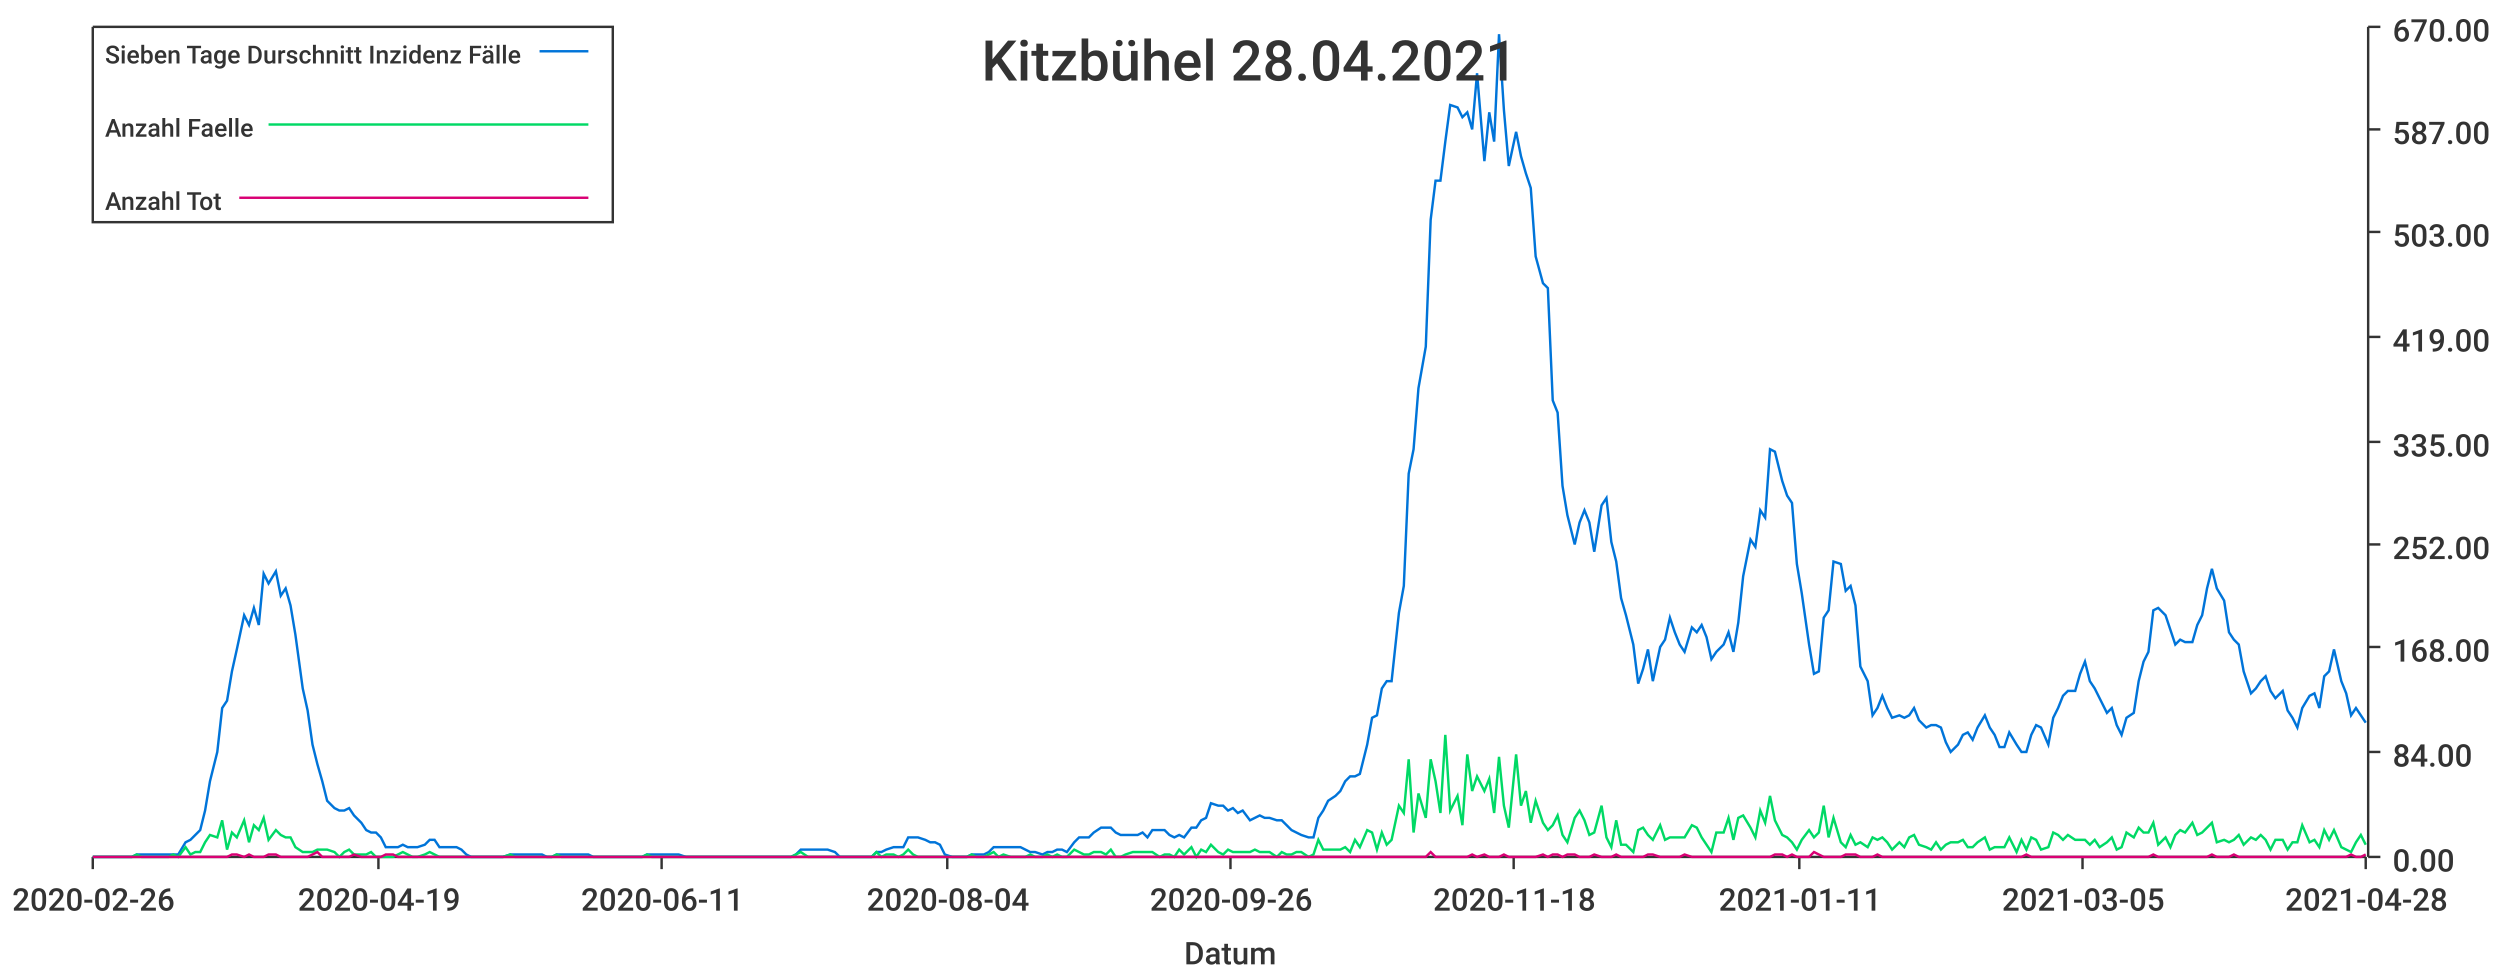
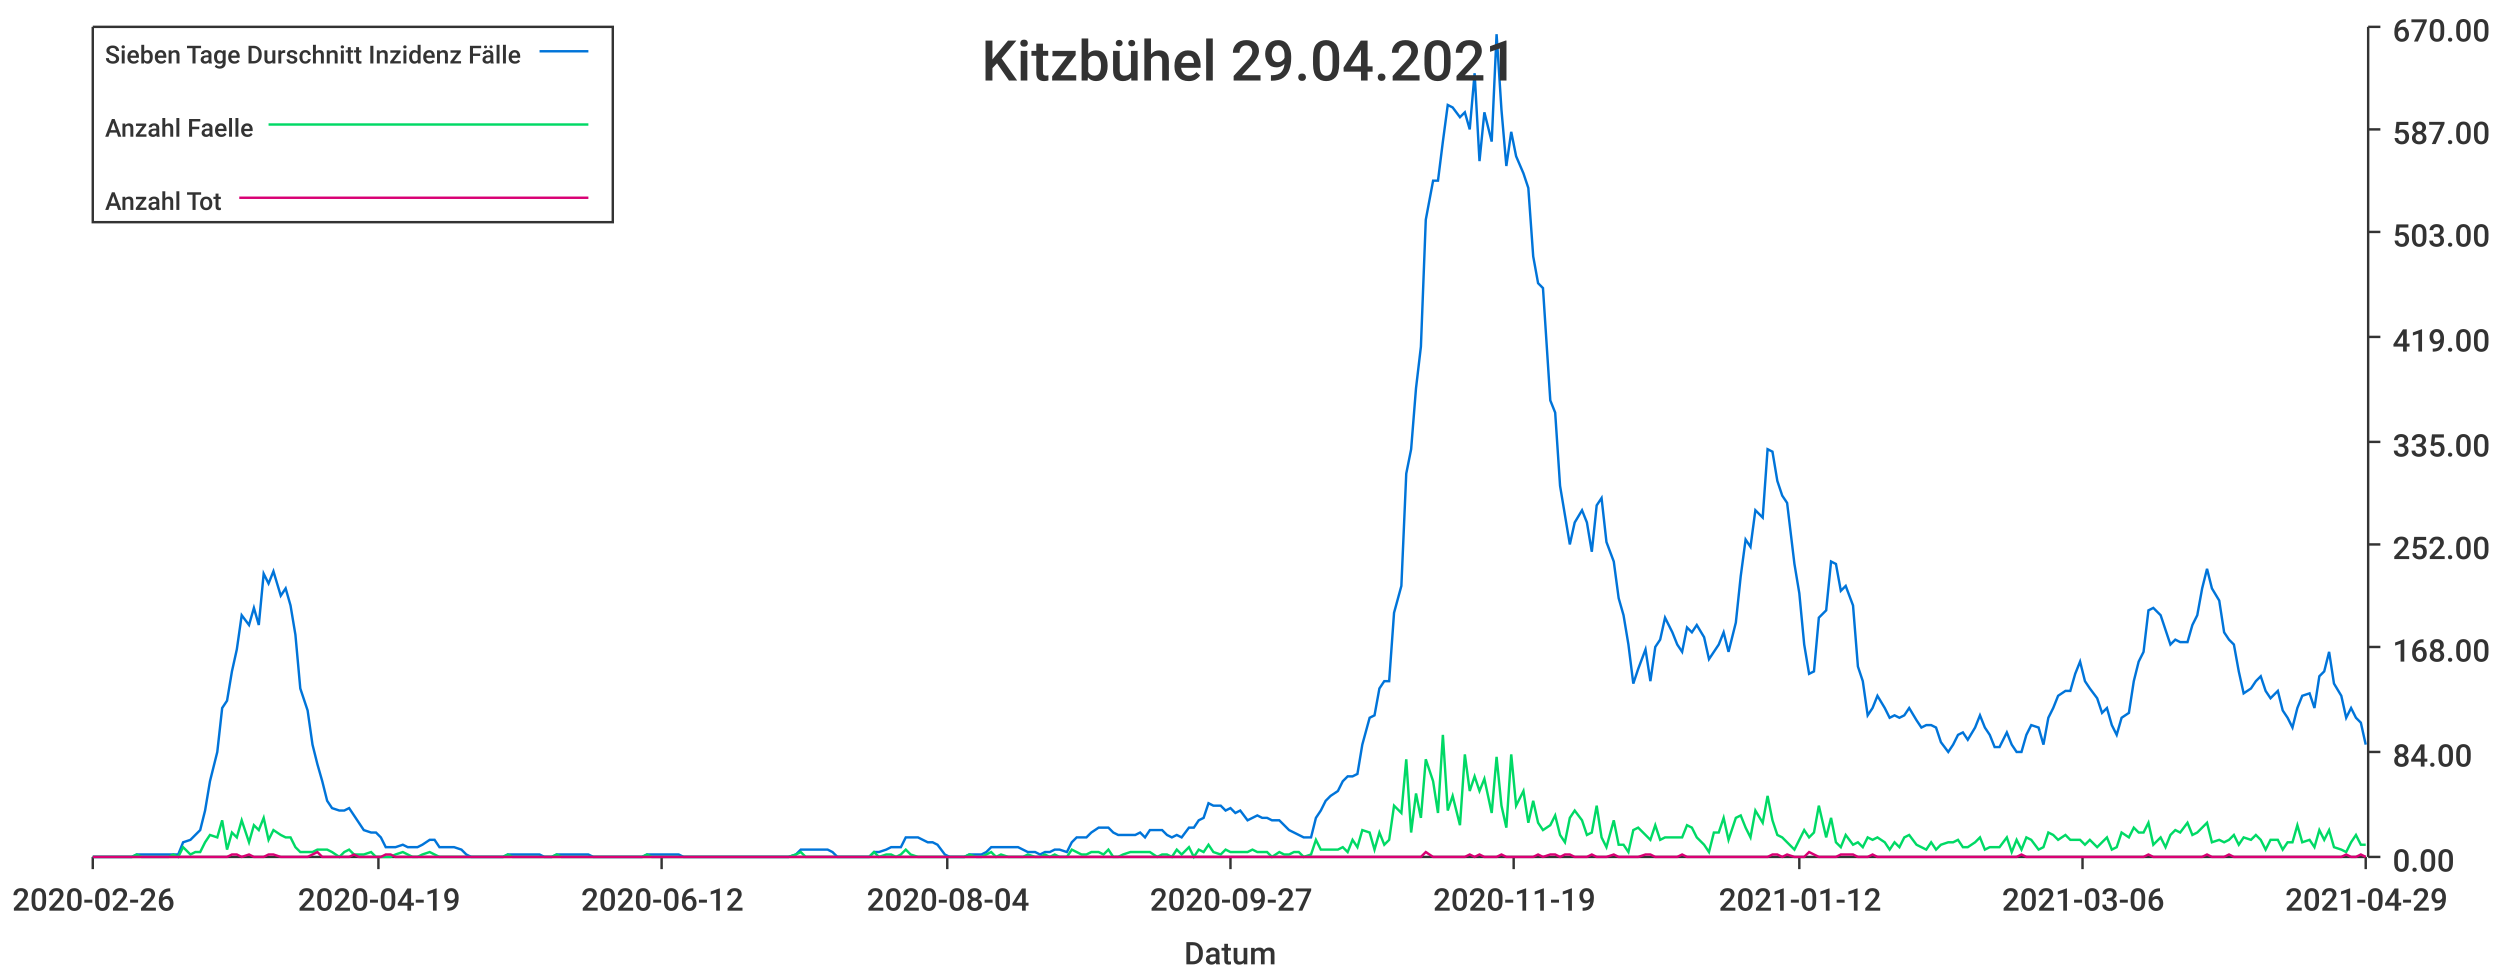
<svg xmlns="http://www.w3.org/2000/svg" width="1024" height="400">\n<path d="M 0 0 L 1024 0 L 1024 400 L 0 400 L 0 0" style="stroke-width:0;stroke:rgba(255,255,255,1.0);fill:rgba(255,255,255,1.0)" />
  <path d="M 38 11 L 969 11 L 969 351 L 38 351 L 38 11" style="stroke-width:0;stroke:rgba(255,255,255,1.0);fill:rgba(255,255,255,1.0)" />
  <path d="M 38 351 L 969 351" style="stroke-width:1;stroke:rgba(51,51,51,1.0);fill:none" />
  <path d="M 38 351 L 38 356" style="stroke-width:1;stroke:rgba(51,51,51,1.0);fill:none" />
  <text x="5" y="373" style="stroke-width:0;stroke:none;fill:rgba(51,51,51,1.0);font-size:12.8px;font-family:'Roboto Medium',sans-serif">2020-02-26</text>
  <path d="M 155 351 L 155 356" style="stroke-width:1;stroke:rgba(51,51,51,1.0);fill:none" />
  <text x="122" y="373" style="stroke-width:0;stroke:none;fill:rgba(51,51,51,1.0);font-size:12.8px;font-family:'Roboto Medium',sans-serif">2020-04-19</text>
  <path d="M 271 351 L 271 356" style="stroke-width:1;stroke:rgba(51,51,51,1.0);fill:none" />
-   <text x="238" y="373" style="stroke-width:0;stroke:none;fill:rgba(51,51,51,1.0);font-size:12.8px;font-family:'Roboto Medium',sans-serif">2020-06-11</text>
+   <text x="238" y="373" style="stroke-width:0;stroke:none;fill:rgba(51,51,51,1.0);font-size:12.8px;font-family:'Roboto Medium',sans-serif">2020-06-12</text>
  <path d="M 388 351 L 388 356" style="stroke-width:1;stroke:rgba(51,51,51,1.0);fill:none" />
  <text x="355" y="373" style="stroke-width:0;stroke:none;fill:rgba(51,51,51,1.0);font-size:12.8px;font-family:'Roboto Medium',sans-serif">2020-08-04</text>
  <path d="M 504 351 L 504 356" style="stroke-width:1;stroke:rgba(51,51,51,1.0);fill:none" />
-   <text x="471" y="373" style="stroke-width:0;stroke:none;fill:rgba(51,51,51,1.0);font-size:12.8px;font-family:'Roboto Medium',sans-serif">2020-09-26</text>
+   <text x="471" y="373" style="stroke-width:0;stroke:none;fill:rgba(51,51,51,1.0);font-size:12.8px;font-family:'Roboto Medium',sans-serif">2020-09-27</text>
  <path d="M 620 351 L 620 356" style="stroke-width:1;stroke:rgba(51,51,51,1.0);fill:none" />
-   <text x="587" y="373" style="stroke-width:0;stroke:none;fill:rgba(51,51,51,1.0);font-size:12.8px;font-family:'Roboto Medium',sans-serif">2020-11-18</text>
+   <text x="587" y="373" style="stroke-width:0;stroke:none;fill:rgba(51,51,51,1.0);font-size:12.8px;font-family:'Roboto Medium',sans-serif">2020-11-19</text>
  <path d="M 737 351 L 737 356" style="stroke-width:1;stroke:rgba(51,51,51,1.0);fill:none" />
-   <text x="704" y="373" style="stroke-width:0;stroke:none;fill:rgba(51,51,51,1.0);font-size:12.8px;font-family:'Roboto Medium',sans-serif">2021-01-11</text>
+   <text x="704" y="373" style="stroke-width:0;stroke:none;fill:rgba(51,51,51,1.0);font-size:12.8px;font-family:'Roboto Medium',sans-serif">2021-01-12</text>
  <path d="M 853 351 L 853 356" style="stroke-width:1;stroke:rgba(51,51,51,1.0);fill:none" />
-   <text x="820" y="373" style="stroke-width:0;stroke:none;fill:rgba(51,51,51,1.0);font-size:12.8px;font-family:'Roboto Medium',sans-serif">2021-03-05</text>
+   <text x="820" y="373" style="stroke-width:0;stroke:none;fill:rgba(51,51,51,1.0);font-size:12.8px;font-family:'Roboto Medium',sans-serif">2021-03-06</text>
  <path d="M 969 351 L 969 356" style="stroke-width:1;stroke:rgba(51,51,51,1.0);fill:none" />
-   <text x="936" y="373" style="stroke-width:0;stroke:none;fill:rgba(51,51,51,1.0);font-size:12.8px;font-family:'Roboto Medium',sans-serif">2021-04-28</text>
+   <text x="936" y="373" style="stroke-width:0;stroke:none;fill:rgba(51,51,51,1.0);font-size:12.8px;font-family:'Roboto Medium',sans-serif">2021-04-29</text>
  <text x="485" y="395" style="stroke-width:0;stroke:none;fill:rgba(51,51,51,1.0);font-size:12.8px;font-family:'Roboto Medium',sans-serif">Datum</text>
  <path d="M 970 351 L 970 11" style="stroke-width:1;stroke:rgba(51,51,51,1.0);fill:none" />
  <path d="M 970 351 L 975 351" style="stroke-width:1;stroke:rgba(51,51,51,1.0);fill:none" />
  <text x="980" y="357" style="stroke-width:0;stroke:none;fill:rgba(51,51,51,1.0);font-size:12.8px;font-family:'Roboto Medium',sans-serif">0.00</text>
  <path d="M 970 308 L 975 308" style="stroke-width:1;stroke:rgba(51,51,51,1.0);fill:none" />
  <text x="980" y="314" style="stroke-width:0;stroke:none;fill:rgba(51,51,51,1.0);font-size:12.8px;font-family:'Roboto Medium',sans-serif">84.00</text>
  <path d="M 970 265 L 975 265" style="stroke-width:1;stroke:rgba(51,51,51,1.0);fill:none" />
  <text x="980" y="271" style="stroke-width:0;stroke:none;fill:rgba(51,51,51,1.0);font-size:12.8px;font-family:'Roboto Medium',sans-serif">168.00</text>
  <path d="M 970 223 L 975 223" style="stroke-width:1;stroke:rgba(51,51,51,1.0);fill:none" />
  <text x="980" y="229" style="stroke-width:0;stroke:none;fill:rgba(51,51,51,1.0);font-size:12.8px;font-family:'Roboto Medium',sans-serif">252.00</text>
  <path d="M 970 181 L 975 181" style="stroke-width:1;stroke:rgba(51,51,51,1.0);fill:none" />
  <text x="980" y="187" style="stroke-width:0;stroke:none;fill:rgba(51,51,51,1.0);font-size:12.8px;font-family:'Roboto Medium',sans-serif">335.00</text>
  <path d="M 970 138 L 975 138" style="stroke-width:1;stroke:rgba(51,51,51,1.0);fill:none" />
  <text x="980" y="144" style="stroke-width:0;stroke:none;fill:rgba(51,51,51,1.0);font-size:12.8px;font-family:'Roboto Medium',sans-serif">419.00</text>
  <path d="M 970 95 L 975 95" style="stroke-width:1;stroke:rgba(51,51,51,1.0);fill:none" />
  <text x="980" y="101" style="stroke-width:0;stroke:none;fill:rgba(51,51,51,1.0);font-size:12.8px;font-family:'Roboto Medium',sans-serif">503.00</text>
  <path d="M 970 53 L 975 53" style="stroke-width:1;stroke:rgba(51,51,51,1.0);fill:none" />
  <text x="980" y="59" style="stroke-width:0;stroke:none;fill:rgba(51,51,51,1.0);font-size:12.8px;font-family:'Roboto Medium',sans-serif">587.00</text>
  <path d="M 970 11 L 975 11" style="stroke-width:1;stroke:rgba(51,51,51,1.0);fill:none" />
  <text x="980" y="17" style="stroke-width:0;stroke:none;fill:rgba(51,51,51,1.0);font-size:12.8px;font-family:'Roboto Medium',sans-serif">670.00</text>
-   <path d="M 38 351 L 41 351 L 43 351 L 45 351 L 47 351 L 49 351 L 52 351 L 54 351 L 56 350 L 58 350 L 60 350 L 62 350 L 65 350 L 67 350 L 69 350 L 71 350 L 73 350 L 76 345 L 78 344 L 80 342 L 82 340 L 84 332 L 86 320 L 89 308 L 91 290 L 93 287 L 95 275 L 97 266 L 100 252 L 102 256 L 104 249 L 106 256 L 108 235 L 110 239 L 113 234 L 115 244 L 117 241 L 119 248 L 121 260 L 124 282 L 126 291 L 128 305 L 130 313 L 132 320 L 134 328 L 137 331 L 139 332 L 141 332 L 143 331 L 145 334 L 148 337 L 150 340 L 152 341 L 154 341 L 156 343 L 158 347 L 161 347 L 163 347 L 165 346 L 167 347 L 169 347 L 171 347 L 174 346 L 176 344 L 178 344 L 180 347 L 182 347 L 185 347 L 187 347 L 189 348 L 191 350 L 193 351 L 195 351 L 198 351 L 200 351 L 202 351 L 204 351 L 206 351 L 209 350 L 211 350 L 213 350 L 215 350 L 217 350 L 219 350 L 222 350 L 224 351 L 226 351 L 228 350 L 230 350 L 233 350 L 235 350 L 237 350 L 239 350 L 241 350 L 243 351 L 246 351 L 248 351 L 250 351 L 252 351 L 254 351 L 257 351 L 259 351 L 261 351 L 263 351 L 265 350 L 267 350 L 270 350 L 272 350 L 274 350 L 276 350 L 278 350 L 281 351 L 283 351 L 285 351 L 287 351 L 289 351 L 291 351 L 294 351 L 296 351 L 298 351 L 300 351 L 302 351 L 304 351 L 307 351 L 309 351 L 311 351 L 313 351 L 315 351 L 318 351 L 320 351 L 322 351 L 324 351 L 326 350 L 328 348 L 331 348 L 333 348 L 335 348 L 337 348 L 339 348 L 342 349 L 344 351 L 346 351 L 348 351 L 350 351 L 352 351 L 355 351 L 357 351 L 359 349 L 361 349 L 363 348 L 366 347 L 368 347 L 370 347 L 372 343 L 374 343 L 376 343 L 379 344 L 381 345 L 383 345 L 385 346 L 387 350 L 390 351 L 392 351 L 394 351 L 396 351 L 398 350 L 400 350 L 403 350 L 405 349 L 407 347 L 409 347 L 411 347 L 414 347 L 416 347 L 418 347 L 420 348 L 422 349 L 424 349 L 427 350 L 429 349 L 431 349 L 433 348 L 435 348 L 437 349 L 440 345 L 442 343 L 444 343 L 446 343 L 448 341 L 451 339 L 453 339 L 455 339 L 457 341 L 459 342 L 461 342 L 464 342 L 466 342 L 468 341 L 470 343 L 472 340 L 475 340 L 477 340 L 479 342 L 481 343 L 483 342 L 485 343 L 488 339 L 490 339 L 492 336 L 494 335 L 496 329 L 499 330 L 501 330 L 503 332 L 505 331 L 507 333 L 509 332 L 512 336 L 514 335 L 516 334 L 518 335 L 520 335 L 523 336 L 525 336 L 527 338 L 529 340 L 531 341 L 533 342 L 536 343 L 538 343 L 540 335 L 542 332 L 544 328 L 547 326 L 549 324 L 551 320 L 553 318 L 555 318 L 557 317 L 560 305 L 562 294 L 564 293 L 566 282 L 568 279 L 570 279 L 573 251 L 575 240 L 577 194 L 579 184 L 581 159 L 584 142 L 586 90 L 588 74 L 590 74 L 592 58 L 594 43 L 597 44 L 599 48 L 601 46 L 603 53 L 605 30 L 608 66 L 610 46 L 612 58 L 614 14 L 616 45 L 618 68 L 621 54 L 623 64 L 625 71 L 627 77 L 629 105 L 632 116 L 634 118 L 636 164 L 638 169 L 640 199 L 642 211 L 645 223 L 647 214 L 649 209 L 651 214 L 653 226 L 656 207 L 658 204 L 660 222 L 662 230 L 664 245 L 666 252 L 669 264 L 671 280 L 673 274 L 675 266 L 677 279 L 680 265 L 682 262 L 684 253 L 686 259 L 688 264 L 690 267 L 693 257 L 695 259 L 697 256 L 699 261 L 701 270 L 703 267 L 706 264 L 708 259 L 710 267 L 712 255 L 714 236 L 717 221 L 719 224 L 721 209 L 723 212 L 725 184 L 727 185 L 730 197 L 732 203 L 734 206 L 736 231 L 738 243 L 741 264 L 743 276 L 745 275 L 747 253 L 749 250 L 751 230 L 754 231 L 756 242 L 758 240 L 760 248 L 762 273 L 765 279 L 767 293 L 769 290 L 771 285 L 773 290 L 775 294 L 778 293 L 780 294 L 782 293 L 784 290 L 786 295 L 789 298 L 791 297 L 793 297 L 795 298 L 797 304 L 799 308 L 802 305 L 804 301 L 806 300 L 808 303 L 810 298 L 813 293 L 815 298 L 817 301 L 819 306 L 821 306 L 823 300 L 826 305 L 828 308 L 830 308 L 832 301 L 834 297 L 836 298 L 839 305 L 841 294 L 843 290 L 845 285 L 847 283 L 850 283 L 852 276 L 854 271 L 856 279 L 858 282 L 860 286 L 863 292 L 865 290 L 867 297 L 869 301 L 871 294 L 874 292 L 876 279 L 878 271 L 880 267 L 882 250 L 884 249 L 887 252 L 889 258 L 891 264 L 893 262 L 895 263 L 898 263 L 900 256 L 902 252 L 904 241 L 906 233 L 908 241 L 911 246 L 913 259 L 915 262 L 917 264 L 919 275 L 922 284 L 924 282 L 926 279 L 928 277 L 930 283 L 932 286 L 935 283 L 937 291 L 939 294 L 941 298 L 943 290 L 946 285 L 948 284 L 950 290 L 952 277 L 954 275 L 956 266 L 959 279 L 961 284 L 963 293 L 965 290 L 967 293 L 969 296" style="stroke-width:1;stroke:rgba(0,116,217,1.0);fill:none" />
-   <path d="M 38 351 L 41 351 L 43 351 L 45 351 L 47 351 L 49 351 L 52 351 L 54 351 L 56 350 L 58 351 L 60 351 L 62 351 L 65 351 L 67 351 L 69 351 L 71 350 L 73 351 L 76 347 L 78 350 L 80 349 L 82 349 L 84 345 L 86 342 L 89 343 L 91 336 L 93 348 L 95 341 L 97 343 L 100 336 L 102 345 L 104 338 L 106 340 L 108 335 L 110 344 L 113 340 L 115 342 L 117 343 L 119 343 L 121 347 L 124 349 L 126 349 L 128 349 L 130 348 L 132 348 L 134 348 L 137 349 L 139 351 L 141 349 L 143 348 L 145 350 L 148 350 L 150 350 L 152 349 L 154 351 L 156 351 L 158 351 L 161 351 L 163 350 L 165 349 L 167 350 L 169 351 L 171 351 L 174 350 L 176 349 L 178 350 L 180 351 L 182 351 L 185 351 L 187 351 L 189 351 L 191 351 L 193 351 L 195 351 L 198 351 L 200 351 L 202 351 L 204 351 L 206 351 L 209 350 L 211 351 L 213 351 L 215 351 L 217 351 L 219 351 L 222 351 L 224 351 L 226 351 L 228 350 L 230 351 L 233 351 L 235 351 L 237 351 L 239 351 L 241 351 L 243 351 L 246 351 L 248 351 L 250 351 L 252 351 L 254 351 L 257 351 L 259 351 L 261 351 L 263 351 L 265 350 L 267 351 L 270 351 L 272 351 L 274 351 L 276 351 L 278 351 L 281 351 L 283 351 L 285 351 L 287 351 L 289 351 L 291 351 L 294 351 L 296 351 L 298 351 L 300 351 L 302 351 L 304 351 L 307 351 L 309 351 L 311 351 L 313 351 L 315 351 L 318 351 L 320 351 L 322 351 L 324 351 L 326 350 L 328 349 L 331 351 L 333 351 L 335 351 L 337 351 L 339 351 L 342 351 L 344 351 L 346 351 L 348 351 L 350 351 L 352 351 L 355 351 L 357 351 L 359 349 L 361 351 L 363 350 L 366 350 L 368 351 L 370 350 L 372 348 L 374 350 L 376 351 L 379 351 L 381 351 L 383 351 L 385 351 L 387 351 L 390 351 L 392 351 L 394 351 L 396 351 L 398 350 L 400 351 L 403 351 L 405 350 L 407 349 L 409 351 L 411 350 L 414 351 L 416 351 L 418 351 L 420 351 L 422 350 L 424 351 L 427 351 L 429 350 L 431 351 L 433 350 L 435 351 L 437 351 L 440 348 L 442 349 L 444 350 L 446 350 L 448 349 L 451 349 L 453 350 L 455 348 L 457 351 L 459 351 L 461 350 L 464 349 L 466 349 L 468 349 L 470 349 L 472 349 L 475 351 L 477 350 L 479 350 L 481 351 L 483 348 L 485 350 L 488 347 L 490 351 L 492 348 L 494 349 L 496 346 L 499 349 L 501 350 L 503 348 L 505 349 L 507 349 L 509 349 L 512 349 L 514 348 L 516 349 L 518 349 L 520 349 L 523 351 L 525 349 L 527 350 L 529 350 L 531 349 L 533 349 L 536 351 L 538 350 L 540 344 L 542 348 L 544 348 L 547 348 L 549 348 L 551 347 L 553 349 L 555 344 L 557 347 L 560 340 L 562 341 L 564 348 L 566 341 L 568 346 L 570 344 L 573 330 L 575 333 L 577 311 L 579 341 L 581 325 L 584 335 L 586 311 L 588 320 L 590 333 L 592 301 L 594 332 L 597 326 L 599 338 L 601 309 L 603 324 L 605 318 L 608 324 L 610 319 L 612 333 L 614 310 L 616 330 L 618 339 L 621 309 L 623 330 L 625 324 L 627 337 L 629 328 L 632 337 L 634 340 L 636 338 L 638 334 L 640 342 L 642 345 L 645 335 L 647 332 L 649 336 L 651 342 L 653 341 L 656 330 L 658 343 L 660 347 L 662 336 L 664 346 L 666 346 L 669 349 L 671 340 L 673 339 L 675 342 L 677 344 L 680 338 L 682 344 L 684 343 L 686 343 L 688 343 L 690 343 L 693 338 L 695 339 L 697 343 L 699 346 L 701 349 L 703 341 L 706 341 L 708 335 L 710 344 L 712 335 L 714 334 L 717 339 L 719 343 L 721 332 L 723 337 L 725 326 L 727 336 L 730 342 L 732 343 L 734 345 L 736 348 L 738 344 L 741 340 L 743 343 L 745 341 L 747 330 L 749 343 L 751 335 L 754 345 L 756 347 L 758 342 L 760 346 L 762 345 L 765 347 L 767 343 L 769 344 L 771 343 L 773 345 L 775 348 L 778 345 L 780 347 L 782 343 L 784 342 L 786 346 L 789 347 L 791 348 L 793 345 L 795 348 L 797 346 L 799 345 L 802 345 L 804 344 L 806 347 L 808 347 L 810 345 L 813 343 L 815 348 L 817 347 L 819 347 L 821 347 L 823 343 L 826 349 L 828 344 L 830 348 L 832 343 L 834 344 L 836 348 L 839 347 L 841 341 L 843 342 L 845 344 L 847 342 L 850 344 L 852 344 L 854 344 L 856 346 L 858 344 L 860 347 L 863 345 L 865 343 L 867 348 L 869 347 L 871 341 L 874 343 L 876 339 L 878 341 L 880 341 L 882 337 L 884 346 L 887 343 L 889 347 L 891 342 L 893 340 L 895 341 L 898 337 L 900 342 L 902 341 L 904 339 L 906 337 L 908 345 L 911 344 L 913 345 L 915 344 L 917 342 L 919 346 L 922 343 L 924 344 L 926 342 L 928 344 L 930 348 L 932 344 L 935 344 L 937 348 L 939 345 L 941 345 L 943 338 L 946 345 L 948 344 L 950 347 L 952 340 L 954 344 L 956 340 L 959 347 L 961 348 L 963 349 L 965 345 L 967 342 L 969 346" style="stroke-width:1;stroke:rgba(0,217,101,1.0);fill:none" />
-   <path d="M 38 351 L 41 351 L 43 351 L 45 351 L 47 351 L 49 351 L 52 351 L 54 351 L 56 351 L 58 351 L 60 351 L 62 351 L 65 351 L 67 351 L 69 351 L 71 351 L 73 351 L 76 351 L 78 351 L 80 351 L 82 351 L 84 351 L 86 351 L 89 351 L 91 351 L 93 351 L 95 350 L 97 350 L 100 351 L 102 350 L 104 351 L 106 351 L 108 351 L 110 350 L 113 350 L 115 351 L 117 351 L 119 351 L 121 351 L 124 351 L 126 351 L 128 350 L 130 349 L 132 351 L 134 351 L 137 351 L 139 351 L 141 351 L 143 351 L 145 350 L 148 351 L 150 351 L 152 351 L 154 351 L 156 351 L 158 350 L 161 350 L 163 351 L 165 351 L 167 351 L 169 351 L 171 351 L 174 351 L 176 351 L 178 351 L 180 351 L 182 351 L 185 351 L 187 351 L 189 351 L 191 351 L 193 351 L 195 351 L 198 351 L 200 351 L 202 351 L 204 351 L 206 351 L 209 351 L 211 351 L 213 351 L 215 351 L 217 351 L 219 351 L 222 351 L 224 351 L 226 351 L 228 351 L 230 351 L 233 351 L 235 351 L 237 351 L 239 351 L 241 351 L 243 351 L 246 351 L 248 351 L 250 351 L 252 351 L 254 351 L 257 351 L 259 351 L 261 351 L 263 351 L 265 351 L 267 351 L 270 351 L 272 351 L 274 351 L 276 351 L 278 351 L 281 351 L 283 351 L 285 351 L 287 351 L 289 351 L 291 351 L 294 351 L 296 351 L 298 351 L 300 351 L 302 351 L 304 351 L 307 351 L 309 351 L 311 351 L 313 351 L 315 351 L 318 351 L 320 351 L 322 351 L 324 351 L 326 351 L 328 351 L 331 351 L 333 351 L 335 351 L 337 351 L 339 351 L 342 351 L 344 351 L 346 351 L 348 351 L 350 351 L 352 351 L 355 351 L 357 351 L 359 351 L 361 351 L 363 351 L 366 351 L 368 351 L 370 351 L 372 351 L 374 351 L 376 351 L 379 351 L 381 351 L 383 351 L 385 351 L 387 351 L 390 351 L 392 351 L 394 351 L 396 351 L 398 351 L 400 351 L 403 351 L 405 351 L 407 351 L 409 351 L 411 351 L 414 351 L 416 351 L 418 351 L 420 351 L 422 351 L 424 351 L 427 351 L 429 351 L 431 351 L 433 351 L 435 351 L 437 351 L 440 351 L 442 351 L 444 351 L 446 351 L 448 351 L 451 351 L 453 351 L 455 351 L 457 351 L 459 351 L 461 351 L 464 351 L 466 351 L 468 351 L 470 351 L 472 351 L 475 351 L 477 351 L 479 351 L 481 351 L 483 351 L 485 351 L 488 351 L 490 351 L 492 351 L 494 351 L 496 351 L 499 351 L 501 351 L 503 351 L 505 351 L 507 351 L 509 351 L 512 351 L 514 351 L 516 351 L 518 351 L 520 351 L 523 351 L 525 351 L 527 351 L 529 351 L 531 351 L 533 351 L 536 351 L 538 351 L 540 351 L 542 351 L 544 351 L 547 351 L 549 351 L 551 351 L 553 351 L 555 351 L 557 351 L 560 351 L 562 351 L 564 351 L 566 351 L 568 351 L 570 351 L 573 351 L 575 351 L 577 351 L 579 351 L 581 351 L 584 351 L 586 349 L 588 351 L 590 351 L 592 351 L 594 351 L 597 351 L 599 351 L 601 351 L 603 350 L 605 351 L 608 350 L 610 351 L 612 351 L 614 351 L 616 350 L 618 351 L 621 351 L 623 351 L 625 351 L 627 351 L 629 351 L 632 350 L 634 351 L 636 350 L 638 350 L 640 351 L 642 350 L 645 350 L 647 351 L 649 351 L 651 351 L 653 350 L 656 351 L 658 351 L 660 351 L 662 350 L 664 351 L 666 351 L 669 351 L 671 351 L 673 351 L 675 350 L 677 350 L 680 351 L 682 351 L 684 351 L 686 351 L 688 351 L 690 350 L 693 351 L 695 351 L 697 351 L 699 351 L 701 351 L 703 351 L 706 351 L 708 351 L 710 351 L 712 351 L 714 351 L 717 351 L 719 351 L 721 351 L 723 351 L 725 351 L 727 350 L 730 350 L 732 351 L 734 350 L 736 351 L 738 351 L 741 351 L 743 349 L 745 350 L 747 351 L 749 351 L 751 351 L 754 351 L 756 350 L 758 350 L 760 350 L 762 351 L 765 351 L 767 351 L 769 350 L 771 351 L 773 351 L 775 351 L 778 351 L 780 351 L 782 351 L 784 351 L 786 351 L 789 351 L 791 351 L 793 351 L 795 351 L 797 351 L 799 351 L 802 351 L 804 351 L 806 351 L 808 351 L 810 351 L 813 351 L 815 351 L 817 351 L 819 351 L 821 351 L 823 351 L 826 351 L 828 351 L 830 350 L 832 351 L 834 351 L 836 351 L 839 351 L 841 351 L 843 351 L 845 351 L 847 351 L 850 351 L 852 351 L 854 351 L 856 351 L 858 351 L 860 351 L 863 351 L 865 351 L 867 351 L 869 351 L 871 351 L 874 351 L 876 351 L 878 351 L 880 351 L 882 350 L 884 351 L 887 351 L 889 351 L 891 351 L 893 351 L 895 351 L 898 351 L 900 351 L 902 351 L 904 351 L 906 350 L 908 351 L 911 351 L 913 351 L 915 350 L 917 351 L 919 351 L 922 351 L 924 351 L 926 351 L 928 351 L 930 351 L 932 351 L 935 351 L 937 351 L 939 351 L 941 351 L 943 351 L 946 351 L 948 351 L 950 351 L 952 351 L 954 351 L 956 351 L 959 351 L 961 351 L 963 350 L 965 351 L 967 351 L 969 350" style="stroke-width:1;stroke:rgba(217,0,116,1.0);fill:none" />
-   <text x="402" y="33" style="stroke-width:0;stroke:none;fill:rgba(51,51,51,1.0);font-size:23.0px;font-family:'Roboto Medium',sans-serif">Kitzbühel 28.04.2021</text>
+   <path d="M 38 351 L 41 351 L 43 351 L 45 351 L 47 351 L 49 351 L 52 351 L 54 351 L 56 350 L 58 350 L 60 350 L 62 350 L 65 350 L 67 350 L 69 350 L 71 350 L 73 350 L 75 345 L 78 344 L 80 342 L 82 340 L 84 332 L 86 320 L 89 308 L 91 290 L 93 287 L 95 275 L 97 266 L 99 252 L 102 256 L 104 249 L 106 256 L 108 235 L 110 239 L 112 234 L 115 244 L 117 241 L 119 248 L 121 260 L 123 282 L 126 291 L 128 305 L 130 313 L 132 320 L 134 328 L 136 331 L 139 332 L 141 332 L 143 331 L 145 334 L 147 337 L 149 340 L 152 341 L 154 341 L 156 343 L 158 347 L 160 347 L 162 347 L 165 346 L 167 347 L 169 347 L 171 347 L 173 346 L 176 344 L 178 344 L 180 347 L 182 347 L 184 347 L 186 347 L 189 348 L 191 350 L 193 351 L 195 351 L 197 351 L 199 351 L 202 351 L 204 351 L 206 351 L 208 350 L 210 350 L 213 350 L 215 350 L 217 350 L 219 350 L 221 350 L 223 351 L 226 351 L 228 350 L 230 350 L 232 350 L 234 350 L 236 350 L 239 350 L 241 350 L 243 351 L 245 351 L 247 351 L 249 351 L 252 351 L 254 351 L 256 351 L 258 351 L 260 351 L 263 351 L 265 350 L 267 350 L 269 350 L 271 350 L 273 350 L 276 350 L 278 350 L 280 351 L 282 351 L 284 351 L 286 351 L 289 351 L 291 351 L 293 351 L 295 351 L 297 351 L 300 351 L 302 351 L 304 351 L 306 351 L 308 351 L 310 351 L 313 351 L 315 351 L 317 351 L 319 351 L 321 351 L 323 351 L 326 350 L 328 348 L 330 348 L 332 348 L 334 348 L 337 348 L 339 348 L 341 349 L 343 351 L 345 351 L 347 351 L 350 351 L 352 351 L 354 351 L 356 351 L 358 349 L 360 349 L 363 348 L 365 347 L 367 347 L 369 347 L 371 343 L 373 343 L 376 343 L 378 344 L 380 345 L 382 345 L 384 346 L 387 350 L 389 351 L 391 351 L 393 351 L 395 351 L 397 350 L 400 350 L 402 350 L 404 349 L 406 347 L 408 347 L 410 347 L 413 347 L 415 347 L 417 347 L 419 348 L 421 349 L 424 349 L 426 350 L 428 349 L 430 349 L 432 348 L 434 348 L 437 349 L 439 345 L 441 343 L 443 343 L 445 343 L 447 341 L 450 339 L 452 339 L 454 339 L 456 341 L 458 342 L 460 342 L 463 342 L 465 342 L 467 341 L 469 343 L 471 340 L 474 340 L 476 340 L 478 342 L 480 343 L 482 342 L 484 343 L 487 339 L 489 339 L 491 336 L 493 335 L 495 329 L 497 330 L 500 330 L 502 332 L 504 331 L 506 333 L 508 332 L 511 336 L 513 335 L 515 334 L 517 335 L 519 335 L 521 336 L 524 336 L 526 338 L 528 340 L 530 341 L 532 342 L 534 343 L 537 343 L 539 335 L 541 332 L 543 328 L 545 326 L 548 324 L 550 320 L 552 318 L 554 318 L 556 317 L 558 305 L 561 294 L 563 293 L 565 282 L 567 279 L 569 279 L 571 251 L 574 240 L 576 194 L 578 184 L 580 159 L 582 142 L 584 90 L 587 74 L 589 74 L 591 58 L 593 43 L 595 44 L 598 48 L 600 46 L 602 53 L 604 30 L 606 66 L 608 46 L 611 58 L 613 14 L 615 45 L 617 68 L 619 54 L 621 64 L 624 71 L 626 77 L 628 105 L 630 116 L 632 118 L 635 164 L 637 169 L 639 199 L 641 211 L 643 223 L 645 214 L 648 209 L 650 214 L 652 226 L 654 207 L 656 204 L 658 222 L 661 230 L 663 245 L 665 252 L 667 264 L 669 280 L 671 274 L 674 266 L 676 279 L 678 265 L 680 262 L 682 253 L 685 259 L 687 264 L 689 267 L 691 257 L 693 259 L 695 256 L 698 261 L 700 270 L 702 267 L 704 264 L 706 259 L 708 267 L 711 255 L 713 236 L 715 221 L 717 224 L 719 209 L 722 212 L 724 184 L 726 185 L 728 197 L 730 203 L 732 206 L 735 231 L 737 243 L 739 264 L 741 276 L 743 275 L 745 253 L 748 250 L 750 230 L 752 231 L 754 242 L 756 240 L 759 248 L 761 273 L 763 279 L 765 293 L 767 290 L 769 285 L 772 290 L 774 294 L 776 293 L 778 294 L 780 293 L 782 290 L 785 295 L 787 298 L 789 297 L 791 297 L 793 298 L 795 304 L 798 308 L 800 305 L 802 301 L 804 300 L 806 303 L 809 298 L 811 293 L 813 298 L 815 301 L 817 306 L 819 306 L 822 300 L 824 305 L 826 308 L 828 308 L 830 301 L 832 297 L 835 298 L 837 305 L 839 294 L 841 290 L 843 285 L 846 283 L 848 283 L 850 276 L 852 271 L 854 279 L 856 282 L 859 286 L 861 292 L 863 290 L 865 297 L 867 301 L 869 294 L 872 292 L 874 279 L 876 271 L 878 267 L 880 250 L 882 249 L 885 252 L 887 258 L 889 264 L 891 262 L 893 263 L 896 263 L 898 256 L 900 252 L 902 241 L 904 233 L 906 241 L 909 246 L 911 259 L 913 262 L 915 264 L 917 275 L 919 284 L 922 282 L 924 279 L 926 277 L 928 283 L 930 286 L 933 283 L 935 291 L 937 294 L 939 298 L 941 290 L 943 285 L 946 284 L 948 290 L 950 277 L 952 275 L 954 267 L 956 280 L 959 285 L 961 294 L 963 290 L 965 294 L 967 296 L 969 305" style="stroke-width:1;stroke:rgba(0,116,217,1.0);fill:none" />
+   <path d="M 38 351 L 41 351 L 43 351 L 45 351 L 47 351 L 49 351 L 52 351 L 54 351 L 56 350 L 58 351 L 60 351 L 62 351 L 65 351 L 67 351 L 69 351 L 71 350 L 73 351 L 75 347 L 78 350 L 80 349 L 82 349 L 84 345 L 86 342 L 89 343 L 91 336 L 93 348 L 95 341 L 97 343 L 99 336 L 102 345 L 104 338 L 106 340 L 108 335 L 110 344 L 112 340 L 115 342 L 117 343 L 119 343 L 121 347 L 123 349 L 126 349 L 128 349 L 130 348 L 132 348 L 134 348 L 136 349 L 139 351 L 141 349 L 143 348 L 145 350 L 147 350 L 149 350 L 152 349 L 154 351 L 156 351 L 158 351 L 160 351 L 162 350 L 165 349 L 167 350 L 169 351 L 171 351 L 173 350 L 176 349 L 178 350 L 180 351 L 182 351 L 184 351 L 186 351 L 189 351 L 191 351 L 193 351 L 195 351 L 197 351 L 199 351 L 202 351 L 204 351 L 206 351 L 208 350 L 210 351 L 213 351 L 215 351 L 217 351 L 219 351 L 221 351 L 223 351 L 226 351 L 228 350 L 230 351 L 232 351 L 234 351 L 236 351 L 239 351 L 241 351 L 243 351 L 245 351 L 247 351 L 249 351 L 252 351 L 254 351 L 256 351 L 258 351 L 260 351 L 263 351 L 265 350 L 267 351 L 269 351 L 271 351 L 273 351 L 276 351 L 278 351 L 280 351 L 282 351 L 284 351 L 286 351 L 289 351 L 291 351 L 293 351 L 295 351 L 297 351 L 300 351 L 302 351 L 304 351 L 306 351 L 308 351 L 310 351 L 313 351 L 315 351 L 317 351 L 319 351 L 321 351 L 323 351 L 326 350 L 328 349 L 330 351 L 332 351 L 334 351 L 337 351 L 339 351 L 341 351 L 343 351 L 345 351 L 347 351 L 350 351 L 352 351 L 354 351 L 356 351 L 358 349 L 360 351 L 363 350 L 365 350 L 367 351 L 369 350 L 371 348 L 373 350 L 376 351 L 378 351 L 380 351 L 382 351 L 384 351 L 387 351 L 389 351 L 391 351 L 393 351 L 395 351 L 397 350 L 400 351 L 402 351 L 404 350 L 406 349 L 408 351 L 410 350 L 413 351 L 415 351 L 417 351 L 419 351 L 421 350 L 424 351 L 426 351 L 428 350 L 430 351 L 432 350 L 434 351 L 437 351 L 439 348 L 441 349 L 443 350 L 445 350 L 447 349 L 450 349 L 452 350 L 454 348 L 456 351 L 458 351 L 460 350 L 463 349 L 465 349 L 467 349 L 469 349 L 471 349 L 474 351 L 476 350 L 478 350 L 480 351 L 482 348 L 484 350 L 487 347 L 489 351 L 491 348 L 493 349 L 495 346 L 497 349 L 500 350 L 502 348 L 504 349 L 506 349 L 508 349 L 511 349 L 513 348 L 515 349 L 517 349 L 519 349 L 521 351 L 524 349 L 526 350 L 528 350 L 530 349 L 532 349 L 534 351 L 537 350 L 539 344 L 541 348 L 543 348 L 545 348 L 548 348 L 550 347 L 552 349 L 554 344 L 556 347 L 558 340 L 561 341 L 563 348 L 565 341 L 567 346 L 569 344 L 571 330 L 574 333 L 576 311 L 578 341 L 580 325 L 582 335 L 584 311 L 587 320 L 589 333 L 591 301 L 593 332 L 595 326 L 598 338 L 600 309 L 602 324 L 604 318 L 606 324 L 608 319 L 611 333 L 613 310 L 615 330 L 617 339 L 619 309 L 621 330 L 624 324 L 626 337 L 628 328 L 630 337 L 632 340 L 635 338 L 637 334 L 639 342 L 641 345 L 643 335 L 645 332 L 648 336 L 650 342 L 652 341 L 654 330 L 656 343 L 658 347 L 661 336 L 663 346 L 665 346 L 667 349 L 669 340 L 671 339 L 674 342 L 676 344 L 678 338 L 680 344 L 682 343 L 685 343 L 687 343 L 689 343 L 691 338 L 693 339 L 695 343 L 698 346 L 700 349 L 702 341 L 704 341 L 706 335 L 708 344 L 711 335 L 713 334 L 715 339 L 717 343 L 719 332 L 722 337 L 724 326 L 726 336 L 728 342 L 730 343 L 732 345 L 735 348 L 737 344 L 739 340 L 741 343 L 743 341 L 745 330 L 748 343 L 750 335 L 752 345 L 754 347 L 756 342 L 759 346 L 761 345 L 763 347 L 765 343 L 767 344 L 769 343 L 772 345 L 774 348 L 776 345 L 778 347 L 780 343 L 782 342 L 785 346 L 787 347 L 789 348 L 791 345 L 793 348 L 795 346 L 798 345 L 800 345 L 802 344 L 804 347 L 806 347 L 809 345 L 811 343 L 813 348 L 815 347 L 817 347 L 819 347 L 822 343 L 824 349 L 826 344 L 828 348 L 830 343 L 832 344 L 835 348 L 837 347 L 839 341 L 841 342 L 843 344 L 846 342 L 848 344 L 850 344 L 852 344 L 854 346 L 856 344 L 859 347 L 861 345 L 863 343 L 865 348 L 867 347 L 869 341 L 872 343 L 874 339 L 876 341 L 878 341 L 880 337 L 882 346 L 885 343 L 887 347 L 889 342 L 891 340 L 893 341 L 896 337 L 898 342 L 900 341 L 902 339 L 904 337 L 906 345 L 909 344 L 911 345 L 913 344 L 915 342 L 917 346 L 919 343 L 922 344 L 924 342 L 926 344 L 928 348 L 930 344 L 933 344 L 935 348 L 937 345 L 939 345 L 941 338 L 943 345 L 946 344 L 948 347 L 950 340 L 952 344 L 954 340 L 956 347 L 959 348 L 961 349 L 963 345 L 965 342 L 967 346 L 969 346" style="stroke-width:1;stroke:rgba(0,217,101,1.0);fill:none" />
+   <path d="M 38 351 L 41 351 L 43 351 L 45 351 L 47 351 L 49 351 L 52 351 L 54 351 L 56 351 L 58 351 L 60 351 L 62 351 L 65 351 L 67 351 L 69 351 L 71 351 L 73 351 L 75 351 L 78 351 L 80 351 L 82 351 L 84 351 L 86 351 L 89 351 L 91 351 L 93 351 L 95 350 L 97 350 L 99 351 L 102 350 L 104 351 L 106 351 L 108 351 L 110 350 L 112 350 L 115 351 L 117 351 L 119 351 L 121 351 L 123 351 L 126 351 L 128 350 L 130 349 L 132 351 L 134 351 L 136 351 L 139 351 L 141 351 L 143 351 L 145 350 L 147 351 L 149 351 L 152 351 L 154 351 L 156 351 L 158 350 L 160 350 L 162 351 L 165 351 L 167 351 L 169 351 L 171 351 L 173 351 L 176 351 L 178 351 L 180 351 L 182 351 L 184 351 L 186 351 L 189 351 L 191 351 L 193 351 L 195 351 L 197 351 L 199 351 L 202 351 L 204 351 L 206 351 L 208 351 L 210 351 L 213 351 L 215 351 L 217 351 L 219 351 L 221 351 L 223 351 L 226 351 L 228 351 L 230 351 L 232 351 L 234 351 L 236 351 L 239 351 L 241 351 L 243 351 L 245 351 L 247 351 L 249 351 L 252 351 L 254 351 L 256 351 L 258 351 L 260 351 L 263 351 L 265 351 L 267 351 L 269 351 L 271 351 L 273 351 L 276 351 L 278 351 L 280 351 L 282 351 L 284 351 L 286 351 L 289 351 L 291 351 L 293 351 L 295 351 L 297 351 L 300 351 L 302 351 L 304 351 L 306 351 L 308 351 L 310 351 L 313 351 L 315 351 L 317 351 L 319 351 L 321 351 L 323 351 L 326 351 L 328 351 L 330 351 L 332 351 L 334 351 L 337 351 L 339 351 L 341 351 L 343 351 L 345 351 L 347 351 L 350 351 L 352 351 L 354 351 L 356 351 L 358 351 L 360 351 L 363 351 L 365 351 L 367 351 L 369 351 L 371 351 L 373 351 L 376 351 L 378 351 L 380 351 L 382 351 L 384 351 L 387 351 L 389 351 L 391 351 L 393 351 L 395 351 L 397 351 L 400 351 L 402 351 L 404 351 L 406 351 L 408 351 L 410 351 L 413 351 L 415 351 L 417 351 L 419 351 L 421 351 L 424 351 L 426 351 L 428 351 L 430 351 L 432 351 L 434 351 L 437 351 L 439 351 L 441 351 L 443 351 L 445 351 L 447 351 L 450 351 L 452 351 L 454 351 L 456 351 L 458 351 L 460 351 L 463 351 L 465 351 L 467 351 L 469 351 L 471 351 L 474 351 L 476 351 L 478 351 L 480 351 L 482 351 L 484 351 L 487 351 L 489 351 L 491 351 L 493 351 L 495 351 L 497 351 L 500 351 L 502 351 L 504 351 L 506 351 L 508 351 L 511 351 L 513 351 L 515 351 L 517 351 L 519 351 L 521 351 L 524 351 L 526 351 L 528 351 L 530 351 L 532 351 L 534 351 L 537 351 L 539 351 L 541 351 L 543 351 L 545 351 L 548 351 L 550 351 L 552 351 L 554 351 L 556 351 L 558 351 L 561 351 L 563 351 L 565 351 L 567 351 L 569 351 L 571 351 L 574 351 L 576 351 L 578 351 L 580 351 L 582 351 L 584 349 L 587 351 L 589 351 L 591 351 L 593 351 L 595 351 L 598 351 L 600 351 L 602 350 L 604 351 L 606 350 L 608 351 L 611 351 L 613 351 L 615 350 L 617 351 L 619 351 L 621 351 L 624 351 L 626 351 L 628 351 L 630 350 L 632 351 L 635 350 L 637 350 L 639 351 L 641 350 L 643 350 L 645 351 L 648 351 L 650 351 L 652 350 L 654 351 L 656 351 L 658 351 L 661 350 L 663 351 L 665 351 L 667 351 L 669 351 L 671 351 L 674 350 L 676 350 L 678 351 L 680 351 L 682 351 L 685 351 L 687 351 L 689 350 L 691 351 L 693 351 L 695 351 L 698 351 L 700 351 L 702 351 L 704 351 L 706 351 L 708 351 L 711 351 L 713 351 L 715 351 L 717 351 L 719 351 L 722 351 L 724 351 L 726 350 L 728 350 L 730 351 L 732 350 L 735 351 L 737 351 L 739 351 L 741 349 L 743 350 L 745 351 L 748 351 L 750 351 L 752 351 L 754 350 L 756 350 L 759 350 L 761 351 L 763 351 L 765 351 L 767 350 L 769 351 L 772 351 L 774 351 L 776 351 L 778 351 L 780 351 L 782 351 L 785 351 L 787 351 L 789 351 L 791 351 L 793 351 L 795 351 L 798 351 L 800 351 L 802 351 L 804 351 L 806 351 L 809 351 L 811 351 L 813 351 L 815 351 L 817 351 L 819 351 L 822 351 L 824 351 L 826 351 L 828 350 L 830 351 L 832 351 L 835 351 L 837 351 L 839 351 L 841 351 L 843 351 L 846 351 L 848 351 L 850 351 L 852 351 L 854 351 L 856 351 L 859 351 L 861 351 L 863 351 L 865 351 L 867 351 L 869 351 L 872 351 L 874 351 L 876 351 L 878 351 L 880 350 L 882 351 L 885 351 L 887 351 L 889 351 L 891 351 L 893 351 L 896 351 L 898 351 L 900 351 L 902 351 L 904 350 L 906 351 L 909 351 L 911 351 L 913 350 L 915 351 L 917 351 L 919 351 L 922 351 L 924 351 L 926 351 L 928 351 L 930 351 L 933 351 L 935 351 L 937 351 L 939 351 L 941 351 L 943 351 L 946 351 L 948 351 L 950 351 L 952 351 L 954 351 L 956 351 L 959 351 L 961 350 L 963 351 L 965 351 L 967 350 L 969 351" style="stroke-width:1;stroke:rgba(217,0,116,1.0);fill:none" />
+   <text x="402" y="33" style="stroke-width:0;stroke:none;fill:rgba(51,51,51,1.0);font-size:23.0px;font-family:'Roboto Medium',sans-serif">Kitzbühel 29.04.2021</text>
  <path d="M 38 11 L 251 11 L 251 91 L 38 91 L 38 11" style="stroke-width:1;stroke:rgba(51,51,51,1.0);fill:rgba(255,255,255,1.0)" />
  <text x="43" y="26" style="stroke-width:0;stroke:none;fill:rgba(51,51,51,1.0);font-size:10.2px;font-family:'Roboto Medium',sans-serif">Sieben Tage Durschnitt Inzidenz Fälle</text>
  <path d="M 221 21 L 241 21" style="stroke-width:1;stroke:rgba(0,116,217,1.0);fill:none" />
  <text x="43" y="56" style="stroke-width:0;stroke:none;fill:rgba(51,51,51,1.0);font-size:10.2px;font-family:'Roboto Medium',sans-serif">Anzahl Faelle</text>
  <path d="M 110 51 L 241 51" style="stroke-width:1;stroke:rgba(0,217,101,1.0);fill:none" />
  <text x="43" y="86" style="stroke-width:0;stroke:none;fill:rgba(51,51,51,1.0);font-size:10.2px;font-family:'Roboto Medium',sans-serif">Anzahl Tot</text>
  <path d="M 98 81 L 241 81" style="stroke-width:1;stroke:rgba(217,0,116,1.0);fill:none" />
</svg>
